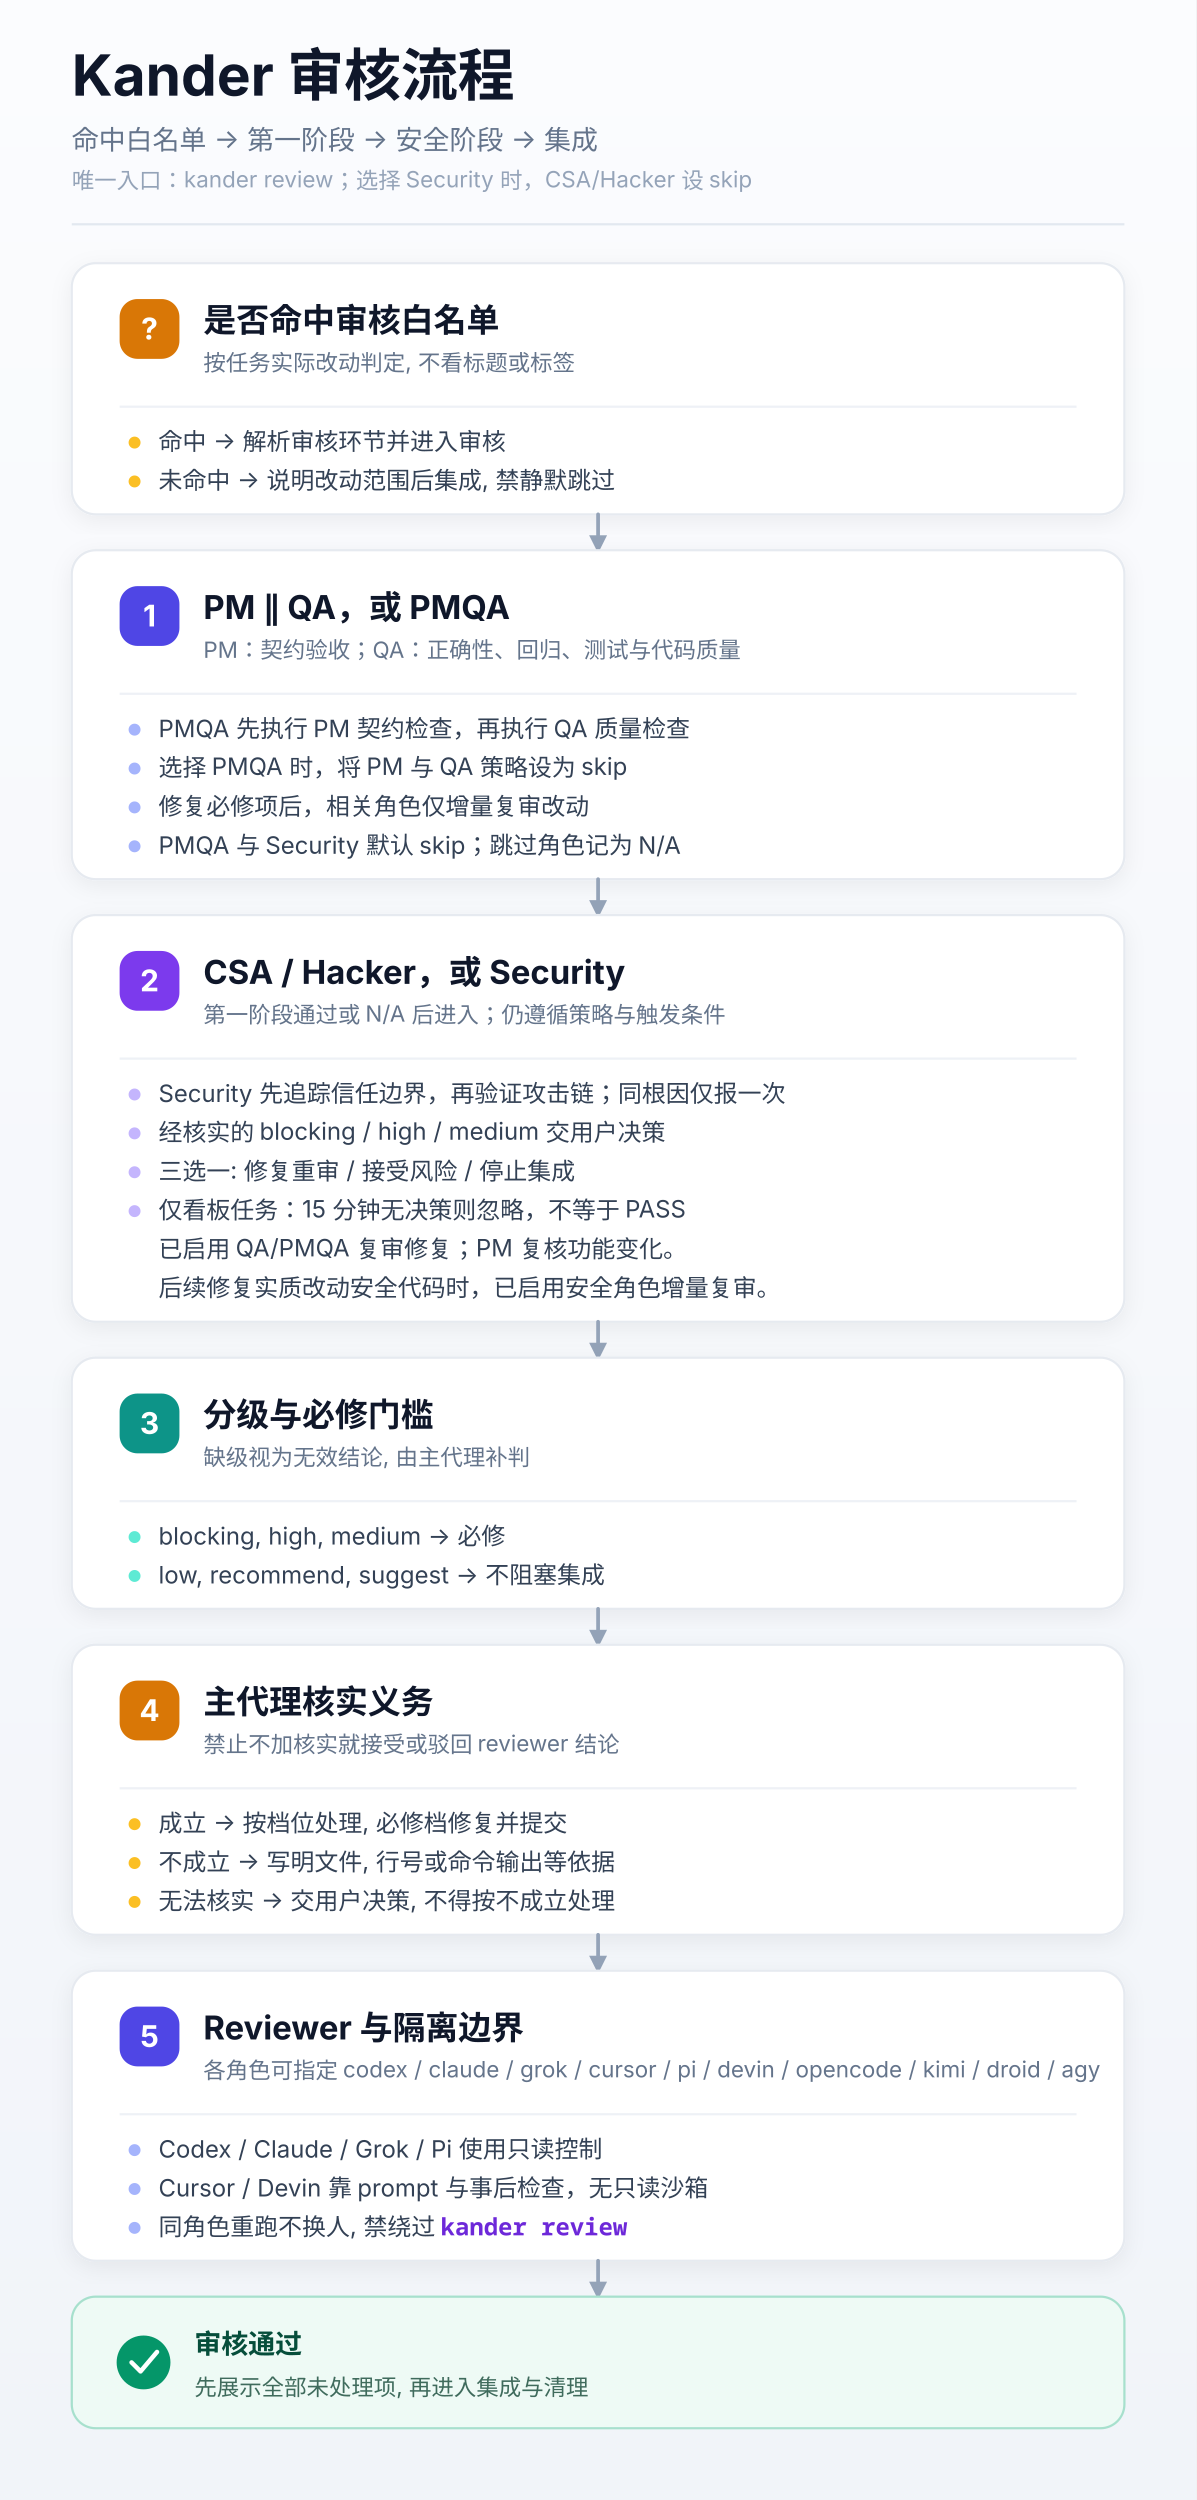
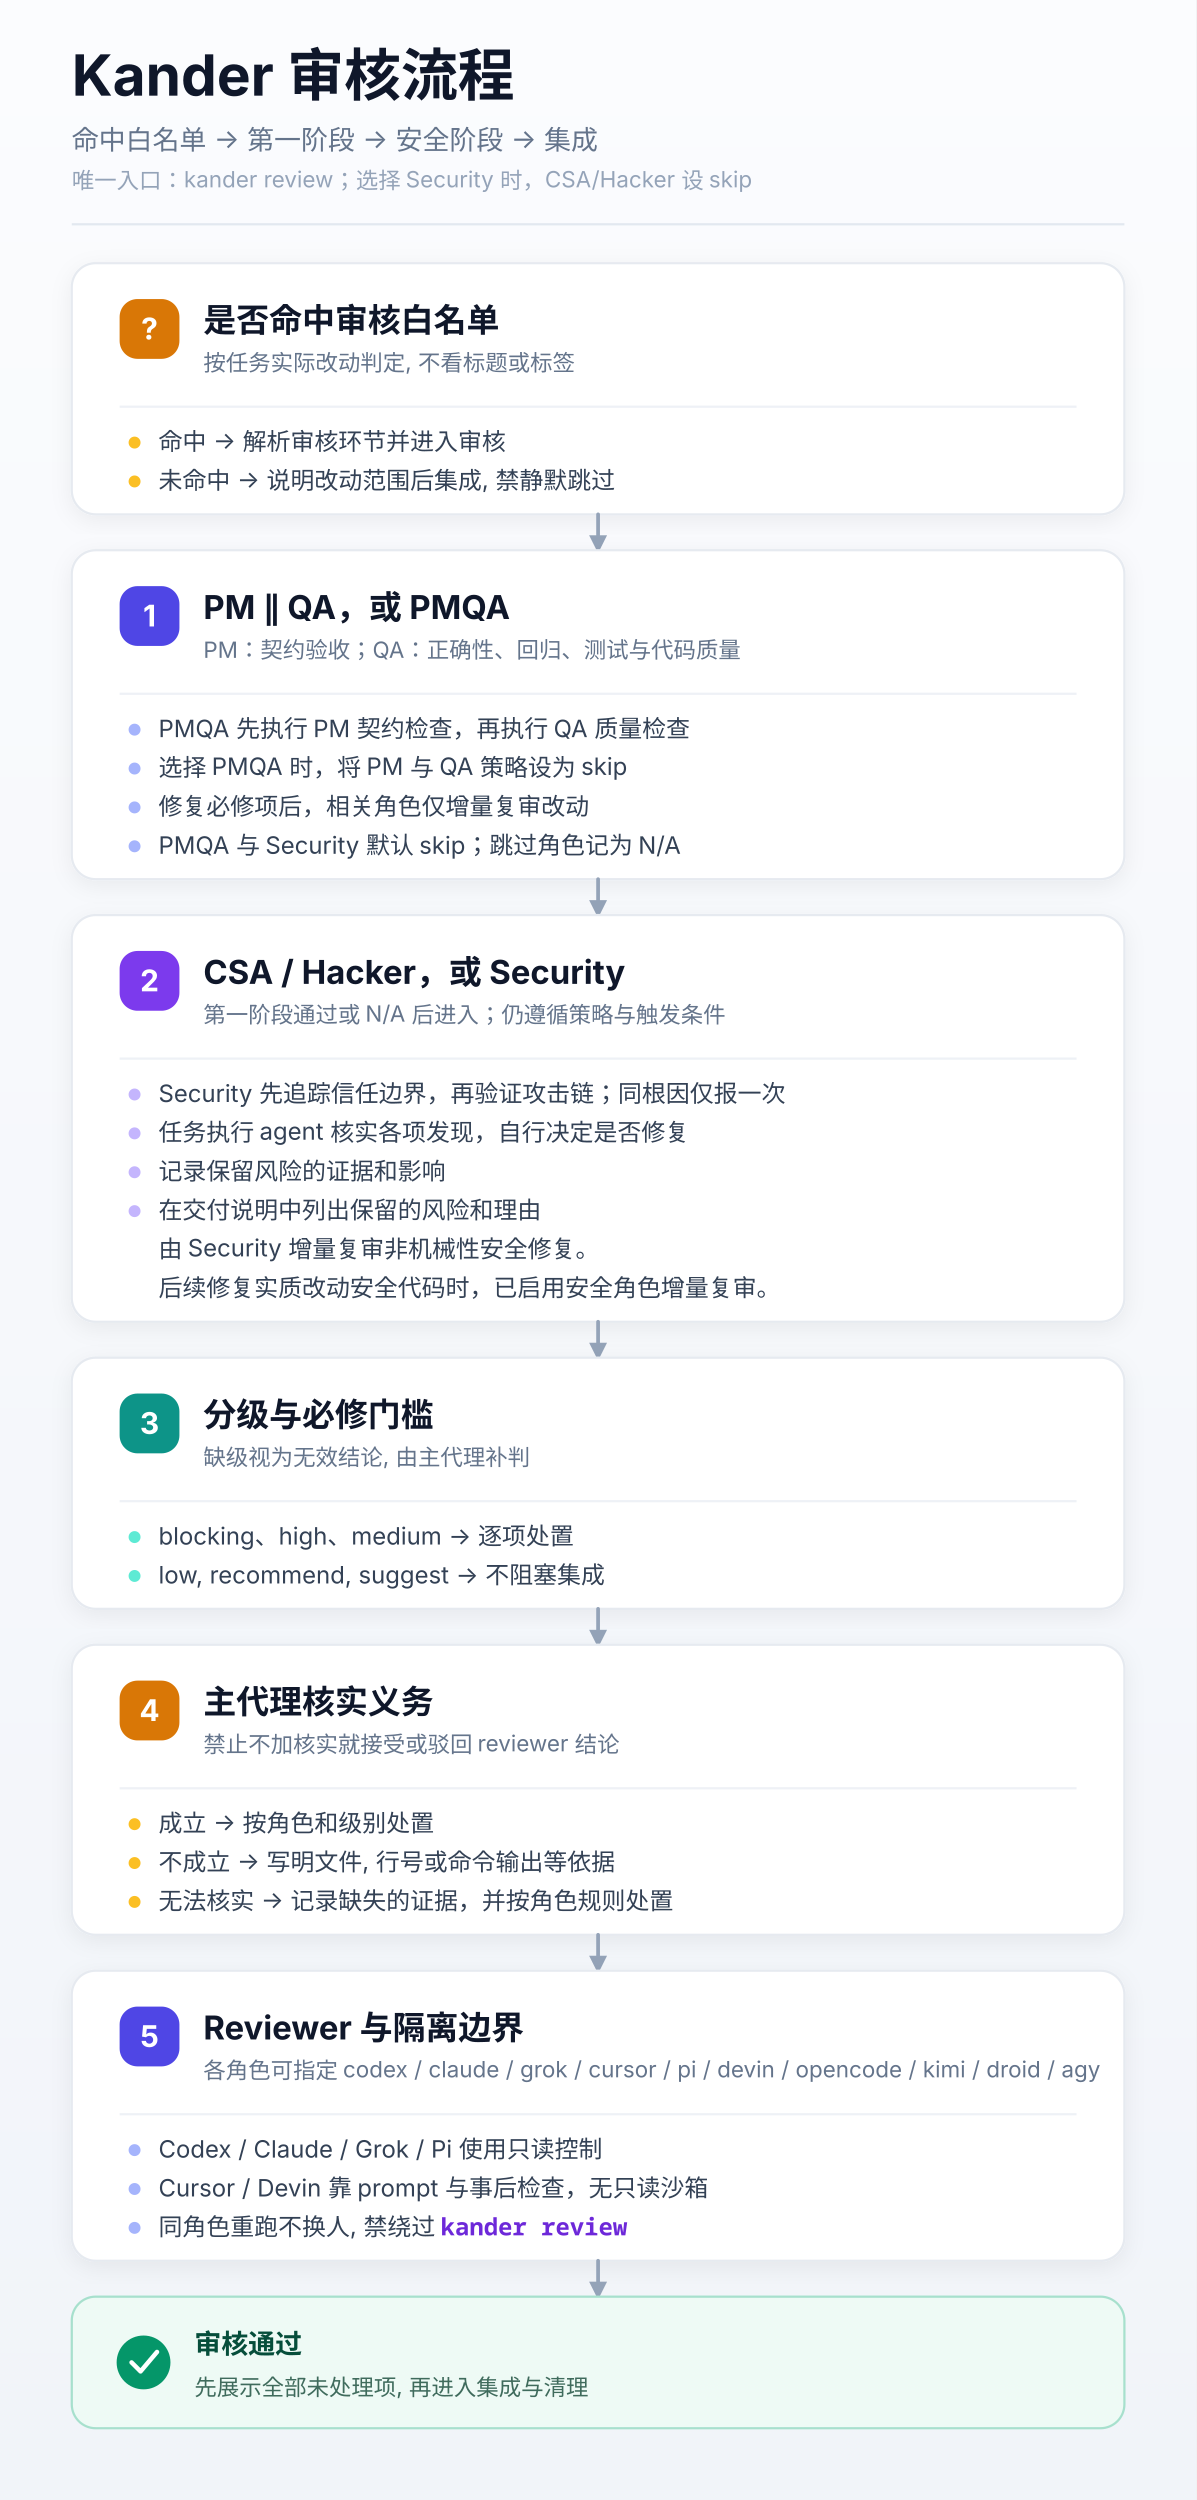
<svg xmlns="http://www.w3.org/2000/svg" width="800" height="1672" viewBox="0 0 800 1672" role="img" aria-labelledby="rv-title rv-desc">
  <defs>
    <linearGradient id="bg" x1="0" y1="0" x2="0" y2="1">
      <stop offset="0" stop-color="#fbfcfe" />
      <stop offset="1" stop-color="#f1f4f9" />
    </linearGradient>
    <filter id="card" x="-8%" y="-8%" width="116%" height="116%">
      <feDropShadow dx="0" dy="4" stdDeviation="7" flood-color="#0f172a" flood-opacity="0.06" />
    </filter>
    <marker id="a-slate" markerWidth="12" markerHeight="12" refX="10" refY="6" orient="auto" markerUnits="userSpaceOnUse">
      <path d="M0,0 L12,6 L0,12 Z" fill="#94a3b8" />
    </marker>
    <style>
      .s { font-family: -apple-system, BlinkMacSystemFont, "Noto Sans SC", "PingFang SC", "Source Han Sans SC", "Microsoft YaHei", sans-serif; }
      .h1 { font-size: 38px; font-weight: 700; fill: #0f172a; }
      .h2 { font-size: 18px; fill: #64748b; }
      .tag { font-size: 15px; fill: #94a3b8; }
      .pt { font-size: 22px; font-weight: 700; fill: #0f172a; }
      .pn { font-size: 15px; fill: #64748b; }
      .bt { font-size: 16px; fill: #334155; }
      .num { font-size: 20px; font-weight: 700; fill: #ffffff; }
      .hl { font-family: "SFMono-Regular", "Cascadia Mono", "Noto Sans Mono", "DejaVu Sans Mono", monospace; font-size: 16px; font-weight: 700; fill: #6d28d9; }
      .panel { fill: #ffffff; stroke: #e6eaf0; stroke-width: 1.5; }
      .flow { fill: none; stroke: #94a3b8; stroke-width: 2.5; stroke-linecap: round; marker-end: url(#a-slate); }
    </style>
  </defs>
  <rect width="800" height="1672" fill="url(#bg)" />
  <text x="48" y="64" class="s h1">Kander 审核流程</text>
  <text x="48" y="100" class="s h2">命中白名单 → 第一阶段 → 安全阶段 → 集成</text>
  <text x="48" y="126" class="s tag">唯一入口：kander review；选择 Security 时，CSA/Hacker 设 skip</text>
  <line x1="48" y1="150" x2="752" y2="150" stroke="#e2e8f0" stroke-width="1.5" />
  <rect x="48" y="176" width="704" height="168" rx="16" class="panel" filter="url(#card)" />
  <rect x="80" y="200" width="40" height="40" rx="12" fill="#d97706" />
  <text x="100" y="227" text-anchor="middle" class="s num">?</text>
  <text x="136" y="222" class="s pt">是否命中审核白名单</text>
  <text x="136" y="248" class="s pn">按任务实际改动判定, 不看标题或标签</text>
  <line x1="80" y1="272" x2="720" y2="272" stroke="#eef1f6" stroke-width="1.5" />
  <circle cx="90" cy="296" r="4" fill="#fbbf24" />
  <text x="106" y="301" class="s bt">命中 → 解析审核环节并进入审核</text>
  <circle cx="90" cy="322" r="4" fill="#fbbf24" />
  <text x="106" y="327" class="s bt">未命中 → 说明改动范围后集成, 禁静默跳过</text>
  <path d="M400 344  V368" class="flow" />
  <rect x="48" y="368" width="704" height="220" rx="16" class="panel" filter="url(#card)" />
  <rect x="80" y="392" width="40" height="40" rx="12" fill="#4f46e5" />
  <text x="100" y="419" text-anchor="middle" class="s num">1</text>
  <text x="136" y="414" class="s pt">PM ∥ QA，或 PMQA</text>
  <text x="136" y="440" class="s pn">PM：契约验收；QA：正确性、回归、测试与代码质量</text>
  <line x1="80" y1="464" x2="720" y2="464" stroke="#eef1f6" stroke-width="1.5" />
  <circle cx="90" cy="488" r="4" fill="#a5b4fc" />
  <text x="106" y="493" class="s bt">PMQA 先执行 PM 契约检查，再执行 QA 质量检查</text>
  <circle cx="90" cy="514" r="4" fill="#a5b4fc" />
  <text x="106" y="519" class="s bt">选择 PMQA 时，将 PM 与 QA 策略设为 skip</text>
  <circle cx="90" cy="540" r="4" fill="#a5b4fc" />
  <text x="106" y="545" class="s bt">修复必修项后，相关角色仅增量复审改动</text>
  <circle cx="90" cy="566" r="4" fill="#a5b4fc" />
  <text x="106" y="571" class="s bt">PMQA 与 Security 默认 skip；跳过角色记为 N/A</text>
  <path d="M400 588  V612" class="flow" />
  <rect x="48" y="612" width="704" height="272" rx="16" class="panel" filter="url(#card)" />
  <rect x="80" y="636" width="40" height="40" rx="12" fill="#7c3aed" />
  <text x="100" y="663" text-anchor="middle" class="s num">2</text>
  <text x="136" y="658" class="s pt">CSA / Hacker，或 Security</text>
  <text x="136" y="684" class="s pn">第一阶段通过或 N/A 后进入；仍遵循策略与触发条件</text>
  <line x1="80" y1="708" x2="720" y2="708" stroke="#eef1f6" stroke-width="1.5" />
  <circle cx="90" cy="732" r="4" fill="#c4b5fd" />
  <text x="106" y="737" class="s bt">Security 先追踪信任边界，再验证攻击链；同根因仅报一次</text>
  <circle cx="90" cy="758" r="4" fill="#c4b5fd" />
-   <text x="106" y="763" class="s bt">经核实的 blocking / high / medium 交用户决策</text>
+   <text x="106" y="763" class="s bt">任务执行 agent 核实各项发现，自行决定是否修复</text>
  <circle cx="90" cy="784" r="4" fill="#c4b5fd" />
-   <text x="106" y="789" class="s bt">三选一: 修复重审 / 接受风险 / 停止集成</text>
+   <text x="106" y="789" class="s bt">记录保留风险的证据和影响</text>
  <circle cx="90" cy="810" r="4" fill="#c4b5fd" />
-   <text x="106" y="815" class="s bt">仅看板任务：15 分钟无决策则忽略，不等于 PASS</text>
-   <text x="106" y="841" class="s bt">已启用 QA/PMQA 复审修复；PM 复核功能变化。</text>
+   <text x="106" y="815" class="s bt">在交付说明中列出保留的风险和理由</text>
+   <text x="106" y="841" class="s bt">由 Security 增量复审非机械性安全修复。</text>
  <text x="106" y="867" class="s bt">后续修复实质改动安全代码时，已启用安全角色增量复审。</text>
  <path d="M400 884  V908" class="flow" />
  <rect x="48" y="908" width="704" height="168" rx="16" class="panel" filter="url(#card)" />
  <rect x="80" y="932" width="40" height="40" rx="12" fill="#0d9488" />
  <text x="100" y="959" text-anchor="middle" class="s num">3</text>
  <text x="136" y="954" class="s pt">分级与必修门槛</text>
  <text x="136" y="980" class="s pn">缺级视为无效结论, 由主代理补判</text>
  <line x1="80" y1="1004" x2="720" y2="1004" stroke="#eef1f6" stroke-width="1.5" />
  <circle cx="90" cy="1028" r="4" fill="#5eead4" />
-   <text x="106" y="1033" class="s bt">blocking, high, medium → 必修</text>
+   <text x="106" y="1033" class="s bt">blocking、high、medium → 逐项处置</text>
  <circle cx="90" cy="1054" r="4" fill="#5eead4" />
  <text x="106" y="1059" class="s bt">low, recommend, suggest → 不阻塞集成</text>
  <path d="M400 1076 V1100" class="flow" />
  <rect x="48" y="1100" width="704" height="194" rx="16" class="panel" filter="url(#card)" />
  <rect x="80" y="1124" width="40" height="40" rx="12" fill="#d97706" />
  <text x="100" y="1151" text-anchor="middle" class="s num">4</text>
  <text x="136" y="1146" class="s pt">主代理核实义务</text>
  <text x="136" y="1172" class="s pn">禁止不加核实就接受或驳回 reviewer 结论</text>
  <line x1="80" y1="1196" x2="720" y2="1196" stroke="#eef1f6" stroke-width="1.5" />
  <circle cx="90" cy="1220" r="4" fill="#fbbf24" />
-   <text x="106" y="1225" class="s bt">成立 → 按档位处理, 必修档修复并提交</text>
+   <text x="106" y="1225" class="s bt">成立 → 按角色和级别处置</text>
  <circle cx="90" cy="1246" r="4" fill="#fbbf24" />
  <text x="106" y="1251" class="s bt">不成立 → 写明文件, 行号或命令输出等依据</text>
  <circle cx="90" cy="1272" r="4" fill="#fbbf24" />
-   <text x="106" y="1277" class="s bt">无法核实 → 交用户决策, 不得按不成立处理</text>
+   <text x="106" y="1277" class="s bt">无法核实 → 记录缺失的证据，并按角色规则处置</text>
  <path d="M400 1294 V1318" class="flow" />
  <rect x="48" y="1318" width="704" height="194" rx="16" class="panel" filter="url(#card)" />
  <rect x="80" y="1342" width="40" height="40" rx="12" fill="#4f46e5" />
  <text x="100" y="1369" text-anchor="middle" class="s num">5</text>
  <text x="136" y="1364" class="s pt">Reviewer 与隔离边界</text>
  <text x="136" y="1390" class="s pn">各角色可指定 codex / claude / grok / cursor / pi / devin / opencode / kimi / droid / agy</text>
  <line x1="80" y1="1414" x2="720" y2="1414" stroke="#eef1f6" stroke-width="1.5" />
  <circle cx="90" cy="1438" r="4" fill="#a5b4fc" />
  <text x="106" y="1443" class="s bt">Codex / Claude / Grok / Pi 使用只读控制</text>
  <circle cx="90" cy="1464" r="4" fill="#a5b4fc" />
  <text x="106" y="1469" class="s bt">Cursor / Devin 靠 prompt 与事后检查，无只读沙箱</text>
  <circle cx="90" cy="1490" r="4" fill="#a5b4fc" />
  <text x="106" y="1495" class="s bt">同角色重跑不换人, 禁绕过 <tspan class="hl">kander review</tspan>
  </text>
  <path d="M400 1512 V1536" class="flow" />
  <rect x="48" y="1536" width="704" height="88" rx="16" fill="#eefaf5" stroke="#a7e0cd" stroke-width="1.5" />
  <circle cx="96" cy="1580" r="18" fill="#059669" />
  <path d="M88 1580L94 1586L105 1573" fill="none" stroke="#ffffff" stroke-width="3" stroke-linecap="round" stroke-linejoin="round" />
  <text x="130" y="1574" class="s" font-size="18" font-weight="700" fill="#064e3b">审核通过</text>
  <text x="130" y="1602" class="s" font-size="15" fill="#3f6b5c">先展示全部未处理项, 再进入集成与清理</text>
</svg>
